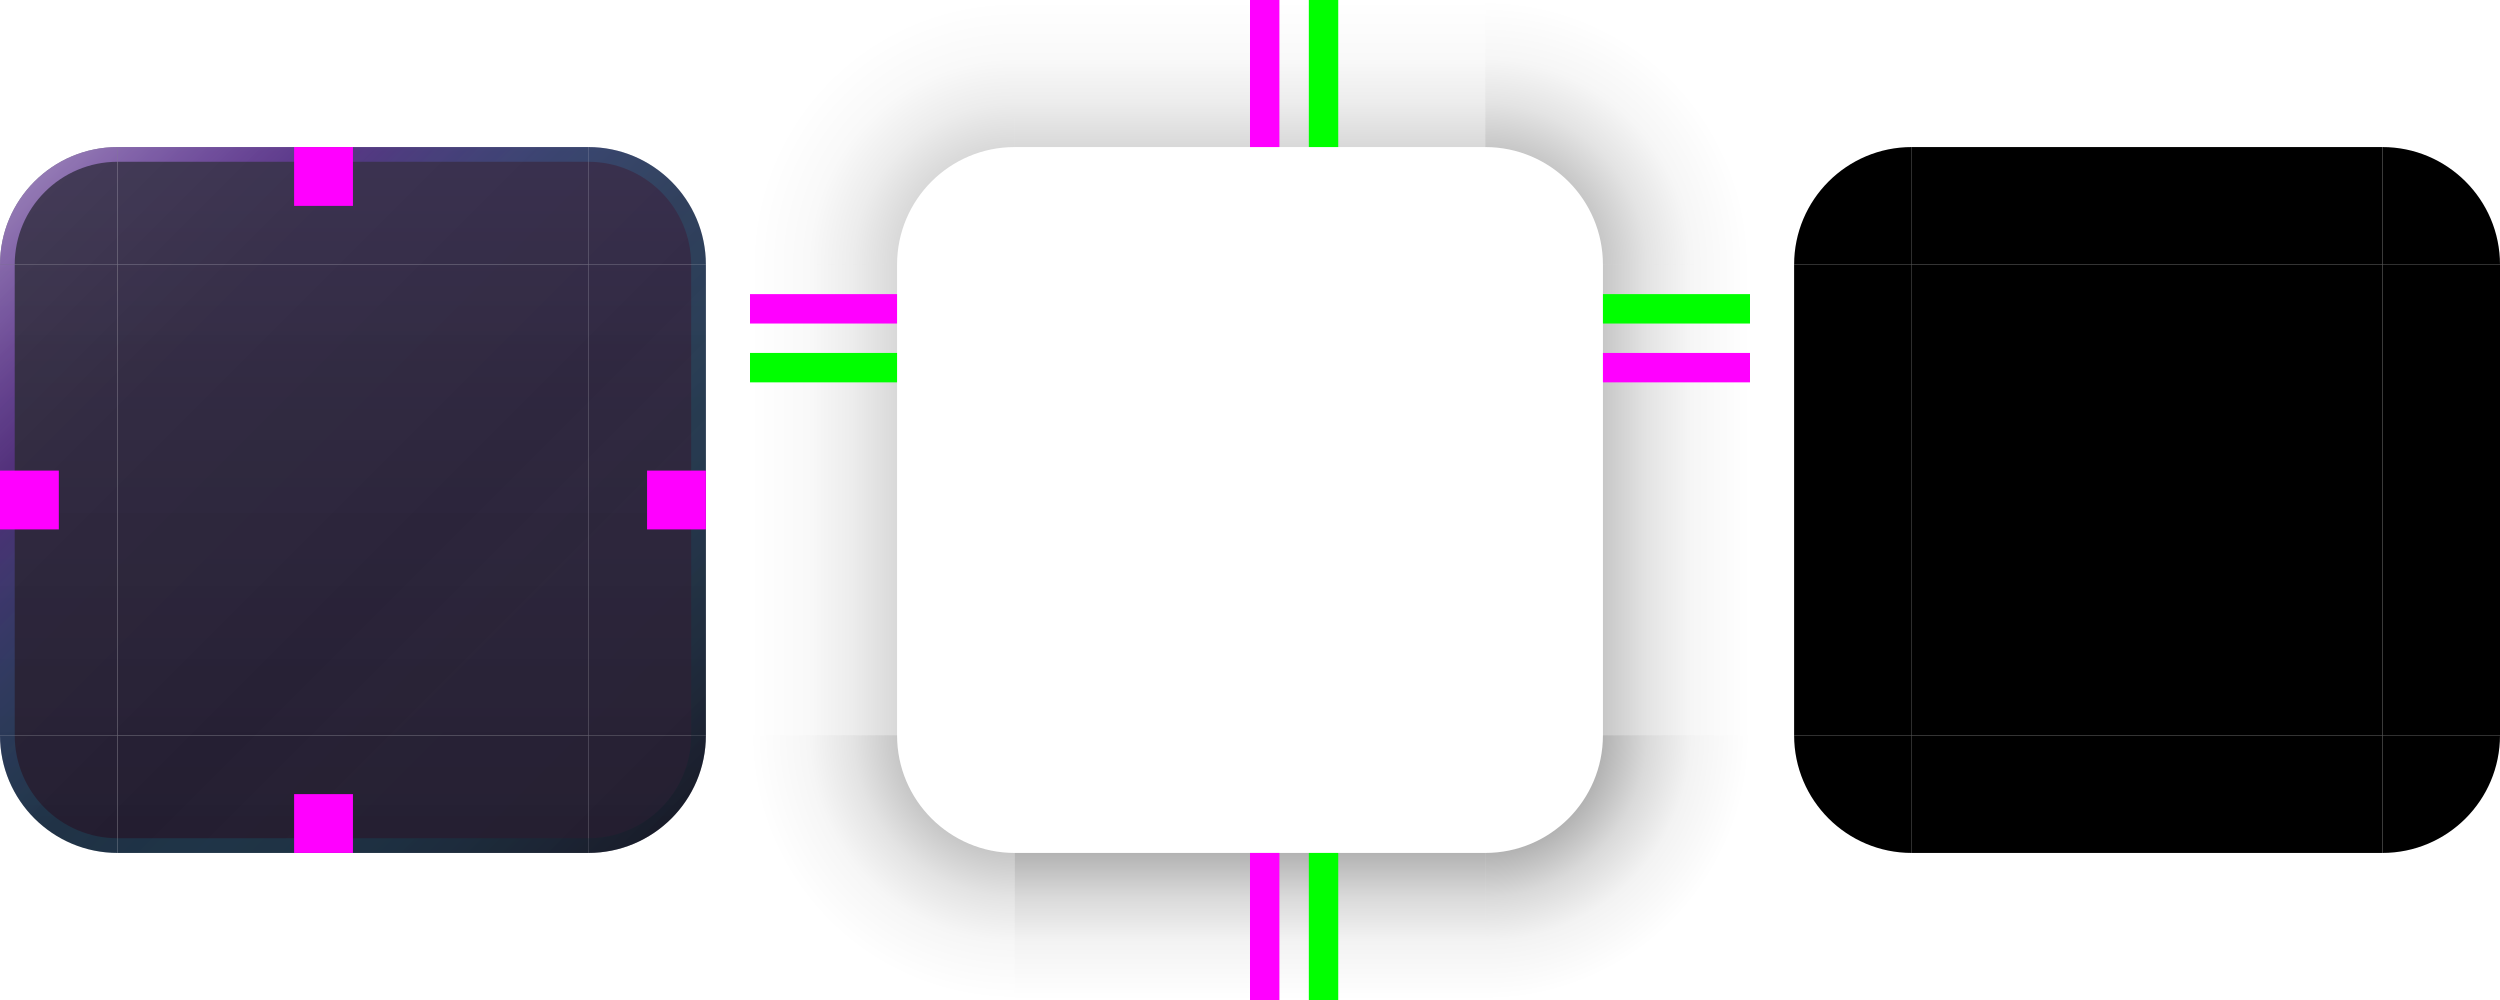
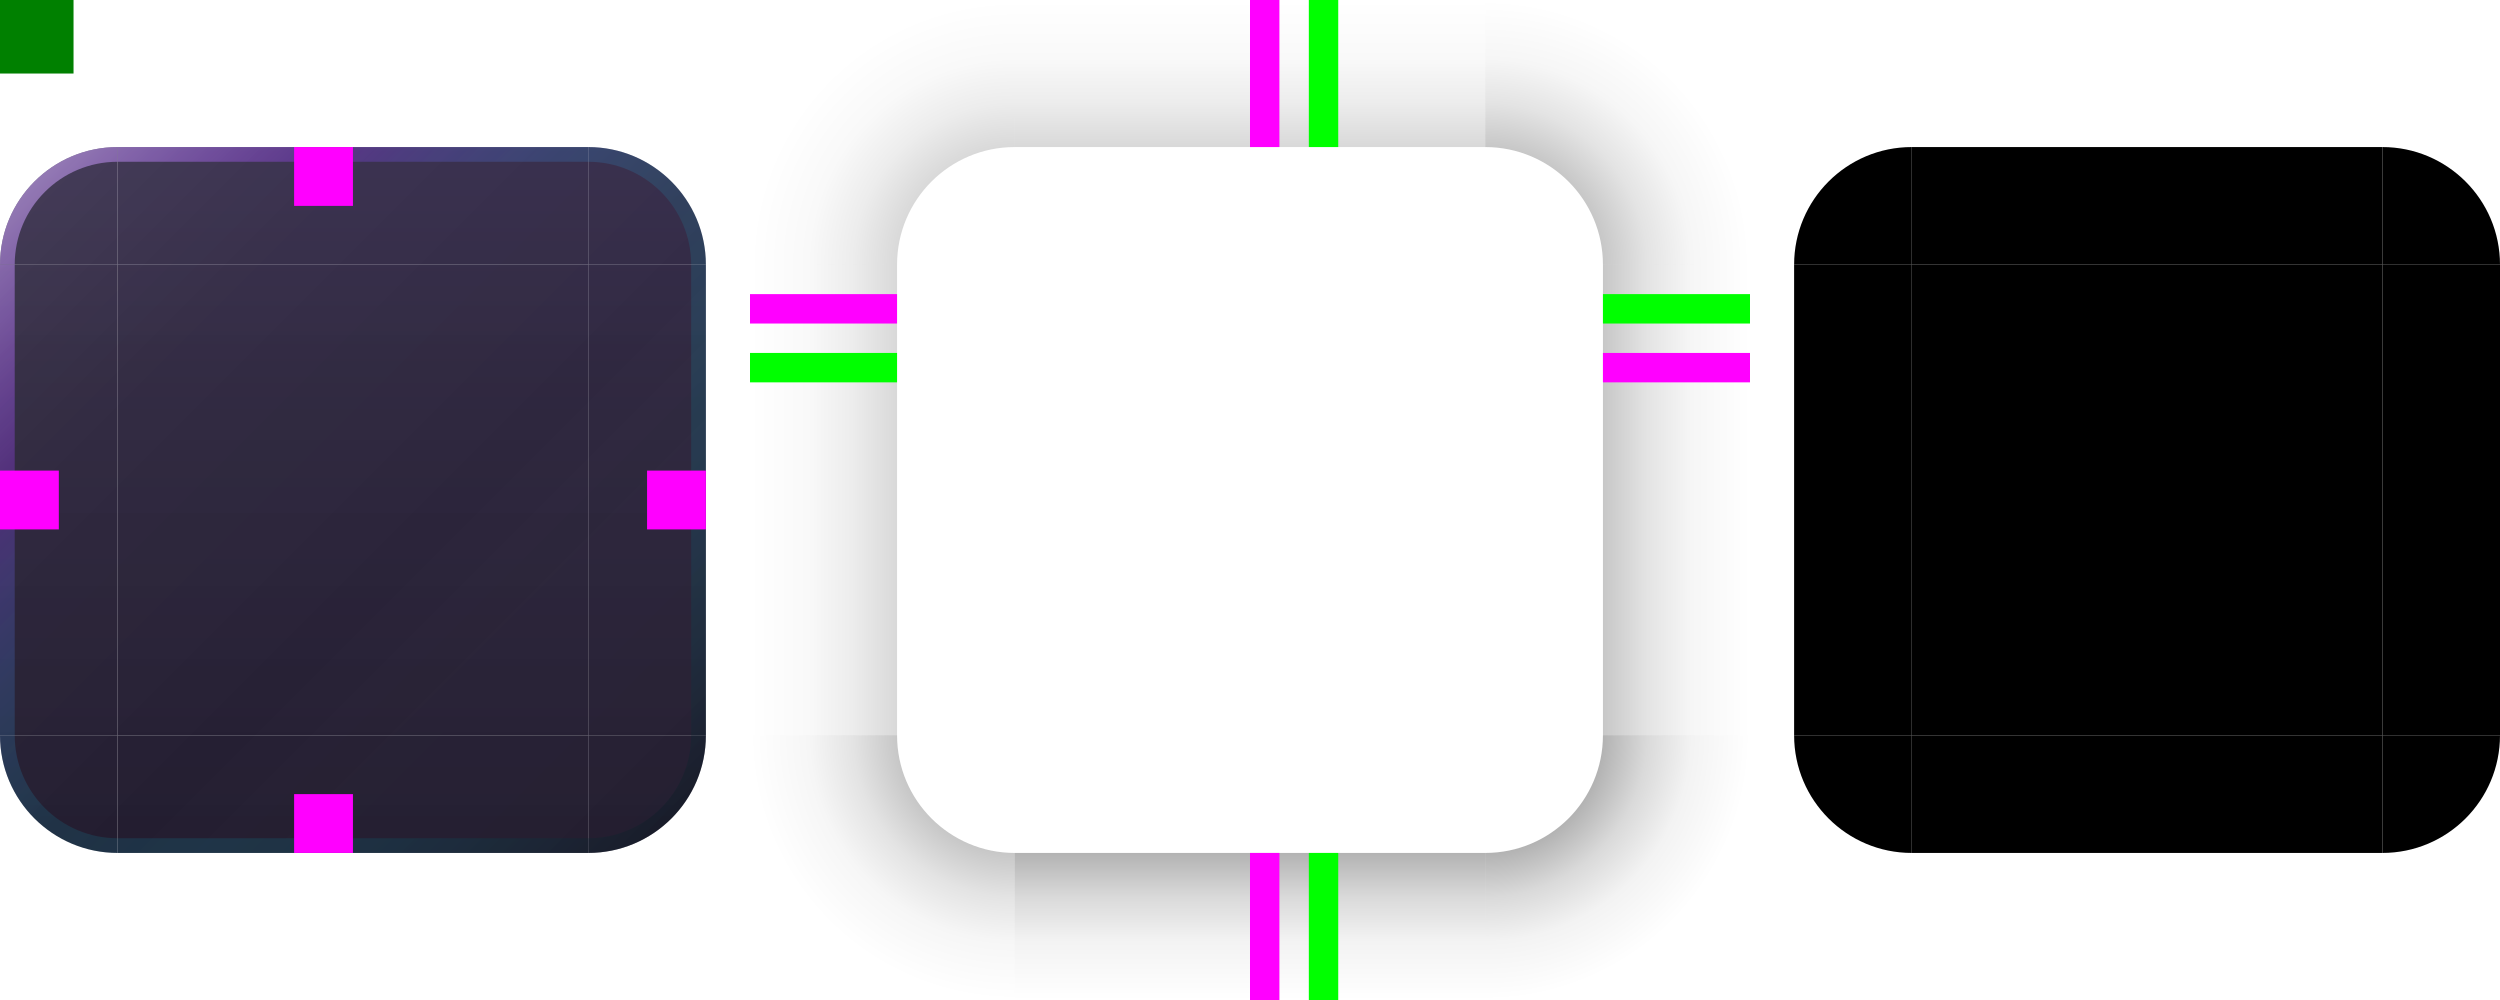
<svg xmlns="http://www.w3.org/2000/svg" version="1.1" width="170" height="68" viewBox="0 0 170 68">
  <defs>
    <linearGradient id="nx-fill" gradientUnits="userSpaceOnUse" x1="0" y1="10" x2="0" y2="58">
      <stop offset="0.0" stop-color="#22183a" stop-opacity="0.9" />
      <stop offset="0.34" stop-color="#19112b" stop-opacity="0.905" />
      <stop offset="1.0" stop-color="#120c20" stop-opacity="0.93" />
    </linearGradient>
    <linearGradient id="nx-sheen" gradientUnits="userSpaceOnUse" x1="0" y1="10" x2="48" y2="58">
      <stop offset="0.0" stop-color="#ffffff" stop-opacity="0.075" />
      <stop offset="0.26" stop-color="#ffffff" stop-opacity="0.022" />
      <stop offset="0.58" stop-color="#ffffff" stop-opacity="0.0" />
      <stop offset="1.0" stop-color="#000000" stop-opacity="0.05" />
    </linearGradient>
    <linearGradient id="nx-edge-lit" gradientUnits="userSpaceOnUse" x1="0" y1="10" x2="48" y2="58">
      <stop offset="0.0" stop-color="#e2c8ff" stop-opacity="0.62" />
      <stop offset="0.24" stop-color="#9a3cff" stop-opacity="0.3" />
      <stop offset="0.52" stop-color="#00e5ff" stop-opacity="0.1" />
      <stop offset="1.0" stop-color="#000000" stop-opacity="0.3" />
    </linearGradient>
    <linearGradient id="nx-sh-top" gradientUnits="userSpaceOnUse" x1="0" y1="10" x2="0" y2="0">
      <stop offset="0.0" stop-color="#000000" stop-opacity="0.15" />
      <stop offset="0.3" stop-color="#000000" stop-opacity="0.073" />
      <stop offset="0.6" stop-color="#000000" stop-opacity="0.024" />
      <stop offset="1.0" stop-color="#000000" stop-opacity="0.0" />
    </linearGradient>
    <linearGradient id="nx-sh-bottom" gradientUnits="userSpaceOnUse" x1="0" y1="58" x2="0" y2="68">
      <stop offset="0.0" stop-color="#000000" stop-opacity="0.3" />
      <stop offset="0.3" stop-color="#000000" stop-opacity="0.147" />
      <stop offset="0.6" stop-color="#000000" stop-opacity="0.048" />
      <stop offset="1.0" stop-color="#000000" stop-opacity="0.0" />
    </linearGradient>
    <linearGradient id="nx-sh-left" gradientUnits="userSpaceOnUse" x1="61" y1="0" x2="51" y2="0">
      <stop offset="0.0" stop-color="#000000" stop-opacity="0.15" />
      <stop offset="0.3" stop-color="#000000" stop-opacity="0.073" />
      <stop offset="0.6" stop-color="#000000" stop-opacity="0.024" />
      <stop offset="1.0" stop-color="#000000" stop-opacity="0.0" />
    </linearGradient>
    <linearGradient id="nx-sh-right" gradientUnits="userSpaceOnUse" x1="109" y1="0" x2="119" y2="0">
      <stop offset="0.0" stop-color="#000000" stop-opacity="0.22" />
      <stop offset="0.3" stop-color="#000000" stop-opacity="0.108" />
      <stop offset="0.6" stop-color="#000000" stop-opacity="0.035" />
      <stop offset="1.0" stop-color="#000000" stop-opacity="0.0" />
    </linearGradient>
    <radialGradient id="nx-shc-topleft" gradientUnits="userSpaceOnUse" cx="69" cy="18" r="18">
      <stop offset="0" stop-color="#000000" stop-opacity="0.15" />
      <stop offset="0.444" stop-color="#000000" stop-opacity="0.15" />
      <stop offset="0.611" stop-color="#000000" stop-opacity="0.073" />
      <stop offset="0.778" stop-color="#000000" stop-opacity="0.024" />
      <stop offset="1.0" stop-color="#000000" stop-opacity="0.0" />
    </radialGradient>
    <radialGradient id="nx-shc-topright" gradientUnits="userSpaceOnUse" cx="101" cy="18" r="18">
      <stop offset="0" stop-color="#000000" stop-opacity="0.22" />
      <stop offset="0.444" stop-color="#000000" stop-opacity="0.22" />
      <stop offset="0.611" stop-color="#000000" stop-opacity="0.108" />
      <stop offset="0.778" stop-color="#000000" stop-opacity="0.035" />
      <stop offset="1.0" stop-color="#000000" stop-opacity="0.0" />
    </radialGradient>
    <radialGradient id="nx-shc-bottomleft" gradientUnits="userSpaceOnUse" cx="69" cy="50" r="18">
      <stop offset="0" stop-color="#000000" stop-opacity="0.22" />
      <stop offset="0.444" stop-color="#000000" stop-opacity="0.22" />
      <stop offset="0.611" stop-color="#000000" stop-opacity="0.108" />
      <stop offset="0.778" stop-color="#000000" stop-opacity="0.035" />
      <stop offset="1.0" stop-color="#000000" stop-opacity="0.0" />
    </radialGradient>
    <radialGradient id="nx-shc-bottomright" gradientUnits="userSpaceOnUse" cx="101" cy="50" r="18">
      <stop offset="0" stop-color="#000000" stop-opacity="0.3" />
      <stop offset="0.444" stop-color="#000000" stop-opacity="0.3" />
      <stop offset="0.611" stop-color="#000000" stop-opacity="0.147" />
      <stop offset="0.778" stop-color="#000000" stop-opacity="0.048" />
      <stop offset="1.0" stop-color="#000000" stop-opacity="0.0" />
    </radialGradient>
  </defs>
  <g id="topleft">
    <path d="M 0,18 H 8 V 10 A 8,8 0 0 0 0,18 Z" fill="url(#nx-fill)" />
    <path d="M 0,18 H 8 V 10 A 8,8 0 0 0 0,18 Z" fill="url(#nx-sheen)" />
    <path d="M 8,10 A 8,8 0 0 0 0,18 H 1 A 7,7 0 0 1 8,11 Z" fill="url(#nx-edge-lit)" />
  </g>
  <g id="top">
    <rect x="8" y="10" width="32" height="8" fill="url(#nx-fill)" />
    <rect x="8" y="10" width="32" height="8" fill="url(#nx-sheen)" />
    <rect x="8" y="10" width="32" height="1" fill="url(#nx-edge-lit)" />
  </g>
  <g id="topright">
    <path d="M 40,10 V 18 H 48 A 8,8 0 0 0 40,10 Z" fill="url(#nx-fill)" />
    <path d="M 40,10 V 18 H 48 A 8,8 0 0 0 40,10 Z" fill="url(#nx-sheen)" />
    <path d="M 48,18 A 8,8 0 0 0 40,10 V 11 A 7,7 0 0 1 47,18 Z" fill="url(#nx-edge-lit)" />
  </g>
  <g id="left">
    <rect x="0" y="18" width="8" height="32" fill="url(#nx-fill)" />
    <rect x="0" y="18" width="8" height="32" fill="url(#nx-sheen)" />
    <rect x="0" y="18" width="1" height="32" fill="url(#nx-edge-lit)" />
  </g>
  <g id="center">
    <rect x="8" y="18" width="32" height="32" fill="url(#nx-fill)" />
    <rect x="8" y="18" width="32" height="32" fill="url(#nx-sheen)" />
  </g>
  <g id="right">
    <rect x="40" y="18" width="8" height="32" fill="url(#nx-fill)" />
    <rect x="40" y="18" width="8" height="32" fill="url(#nx-sheen)" />
    <rect x="47" y="18" width="1" height="32" fill="url(#nx-edge-lit)" />
  </g>
  <g id="bottomleft">
    <path d="M 8,58 V 50 H 0 A 8,8 0 0 0 8,58 Z" fill="url(#nx-fill)" />
    <path d="M 8,58 V 50 H 0 A 8,8 0 0 0 8,58 Z" fill="url(#nx-sheen)" />
    <path d="M 0,50 A 8,8 0 0 0 8,58 V 57 A 7,7 0 0 1 1,50 Z" fill="url(#nx-edge-lit)" />
  </g>
  <g id="bottom">
    <rect x="8" y="50" width="32" height="8" fill="url(#nx-fill)" />
    <rect x="8" y="50" width="32" height="8" fill="url(#nx-sheen)" />
    <rect x="8" y="57" width="32" height="1" fill="url(#nx-edge-lit)" />
  </g>
  <g id="bottomright">
    <path d="M 40,58 V 50 H 48 A 8,8 0 0 1 40,58 Z" fill="url(#nx-fill)" />
    <path d="M 40,58 V 50 H 48 A 8,8 0 0 1 40,58 Z" fill="url(#nx-sheen)" />
    <path d="M 48,50 A 8,8 0 0 1 40,58 V 57 A 7,7 0 0 0 47,50 Z" fill="url(#nx-edge-lit)" />
  </g>
+   <rect id="hint-stretch-borders" x="0" y="0" width="5" height="5" fill="#008000" />
  <rect id="hint-top-margin" x="20" y="10" width="4" height="4" fill="#ff00ff" />
  <rect id="hint-bottom-margin" x="20" y="54" width="4" height="4" fill="#ff00ff" />
  <rect id="hint-left-margin" x="0" y="32" width="4" height="4" fill="#ff00ff" />
  <rect id="hint-right-margin" x="44" y="32" width="4" height="4" fill="#ff00ff" />
  <rect id="hint-top-inset" x="20" y="10" width="4" height="0" fill="#00ff00" />
  <rect id="hint-bottom-inset" x="20" y="58" width="4" height="0" fill="#00ff00" />
  <rect id="hint-left-inset" x="0" y="32" width="0" height="4" fill="#00ff00" />
  <rect id="hint-right-inset" x="48" y="32" width="0" height="4" fill="#00ff00" />
  <path id="mask-topleft" d="M 122,18 H 130 V 10 A 8,8 0 0 0 122,18 Z" fill="#000000" />
  <rect id="mask-top" x="130" y="10" width="32" height="8" fill="#000000" />
  <path id="mask-topright" d="M 162,10 V 18 H 170 A 8,8 0 0 0 162,10 Z" fill="#000000" />
  <rect id="mask-left" x="122" y="18" width="8" height="32" fill="#000000" />
  <rect id="mask-center" x="130" y="18" width="32" height="32" fill="#000000" />
  <rect id="mask-right" x="162" y="18" width="8" height="32" fill="#000000" />
  <path id="mask-bottomleft" d="M 130,58 V 50 H 122 A 8,8 0 0 0 130,58 Z" fill="#000000" />
  <rect id="mask-bottom" x="130" y="50" width="32" height="8" fill="#000000" />
  <path id="mask-bottomright" d="M 162,58 V 50 H 170 A 8,8 0 0 1 162,58 Z" fill="#000000" />
  <g id="shadow-topleft">
    <path d="M 69,10 A 8,8 0 0 0 61,18 H 51 V 0 H 69 Z" fill="url(#nx-shc-topleft)" />
    <path d="M 61,18 H 69 V 10 A 8,8 0 0 0 61,18 Z" fill="#000000" fill-opacity="0.001" />
  </g>
  <g id="shadow-top">
    <rect x="69" y="0" width="32" height="10" fill="url(#nx-sh-top)" />
    <rect x="69" y="10" width="32" height="8" fill="#000000" fill-opacity="0.001" />
  </g>
  <g id="shadow-topright">
    <path d="M 101,10 A 8,8 0 0 1 109,18 H 119 V 0 H 101 Z" fill="url(#nx-shc-topright)" />
    <path d="M 101,10 V 18 H 109 A 8,8 0 0 0 101,10 Z" fill="#000000" fill-opacity="0.001" />
  </g>
  <g id="shadow-left">
    <rect x="51" y="18" width="10" height="32" fill="url(#nx-sh-left)" />
    <rect x="61" y="18" width="8" height="32" fill="#000000" fill-opacity="0.001" />
  </g>
  <g id="shadow-center">
    <rect x="69" y="18" width="32" height="32" fill="#000000" fill-opacity="0.001" />
  </g>
  <g id="shadow-right">
    <rect x="109" y="18" width="10" height="32" fill="url(#nx-sh-right)" />
    <rect x="101" y="18" width="8" height="32" fill="#000000" fill-opacity="0.001" />
  </g>
  <g id="shadow-bottomleft">
    <path d="M 61,50 A 8,8 0 0 0 69,58 V 68 H 51 V 50 Z" fill="url(#nx-shc-bottomleft)" />
    <path d="M 69,58 V 50 H 61 A 8,8 0 0 0 69,58 Z" fill="#000000" fill-opacity="0.001" />
  </g>
  <g id="shadow-bottom">
    <rect x="69" y="58" width="32" height="10" fill="url(#nx-sh-bottom)" />
    <rect x="69" y="50" width="32" height="8" fill="#000000" fill-opacity="0.001" />
  </g>
  <g id="shadow-bottomright">
    <path d="M 109,50 A 8,8 0 0 1 101,58 V 68 H 119 V 50 Z" fill="url(#nx-shc-bottomright)" />
    <path d="M 101,58 V 50 H 109 A 8,8 0 0 1 101,58 Z" fill="#000000" fill-opacity="0.001" />
  </g>
  <rect id="shadow-hint-top-margin" x="85" y="0" width="2" height="10" fill="#ff00ff" />
  <rect id="shadow-hint-bottom-margin" x="85" y="58" width="2" height="10" fill="#ff00ff" />
  <rect id="shadow-hint-left-margin" x="51" y="20" width="10" height="2" fill="#ff00ff" />
  <rect id="shadow-hint-right-margin" x="109" y="24" width="10" height="2" fill="#ff00ff" />
  <rect id="shadow-hint-top-inset" x="89" y="0" width="2" height="10" fill="#00ff00" />
  <rect id="shadow-hint-bottom-inset" x="89" y="58" width="2" height="10" fill="#00ff00" />
  <rect id="shadow-hint-left-inset" x="51" y="24" width="10" height="2" fill="#00ff00" />
  <rect id="shadow-hint-right-inset" x="109" y="20" width="10" height="2" fill="#00ff00" />
</svg>
